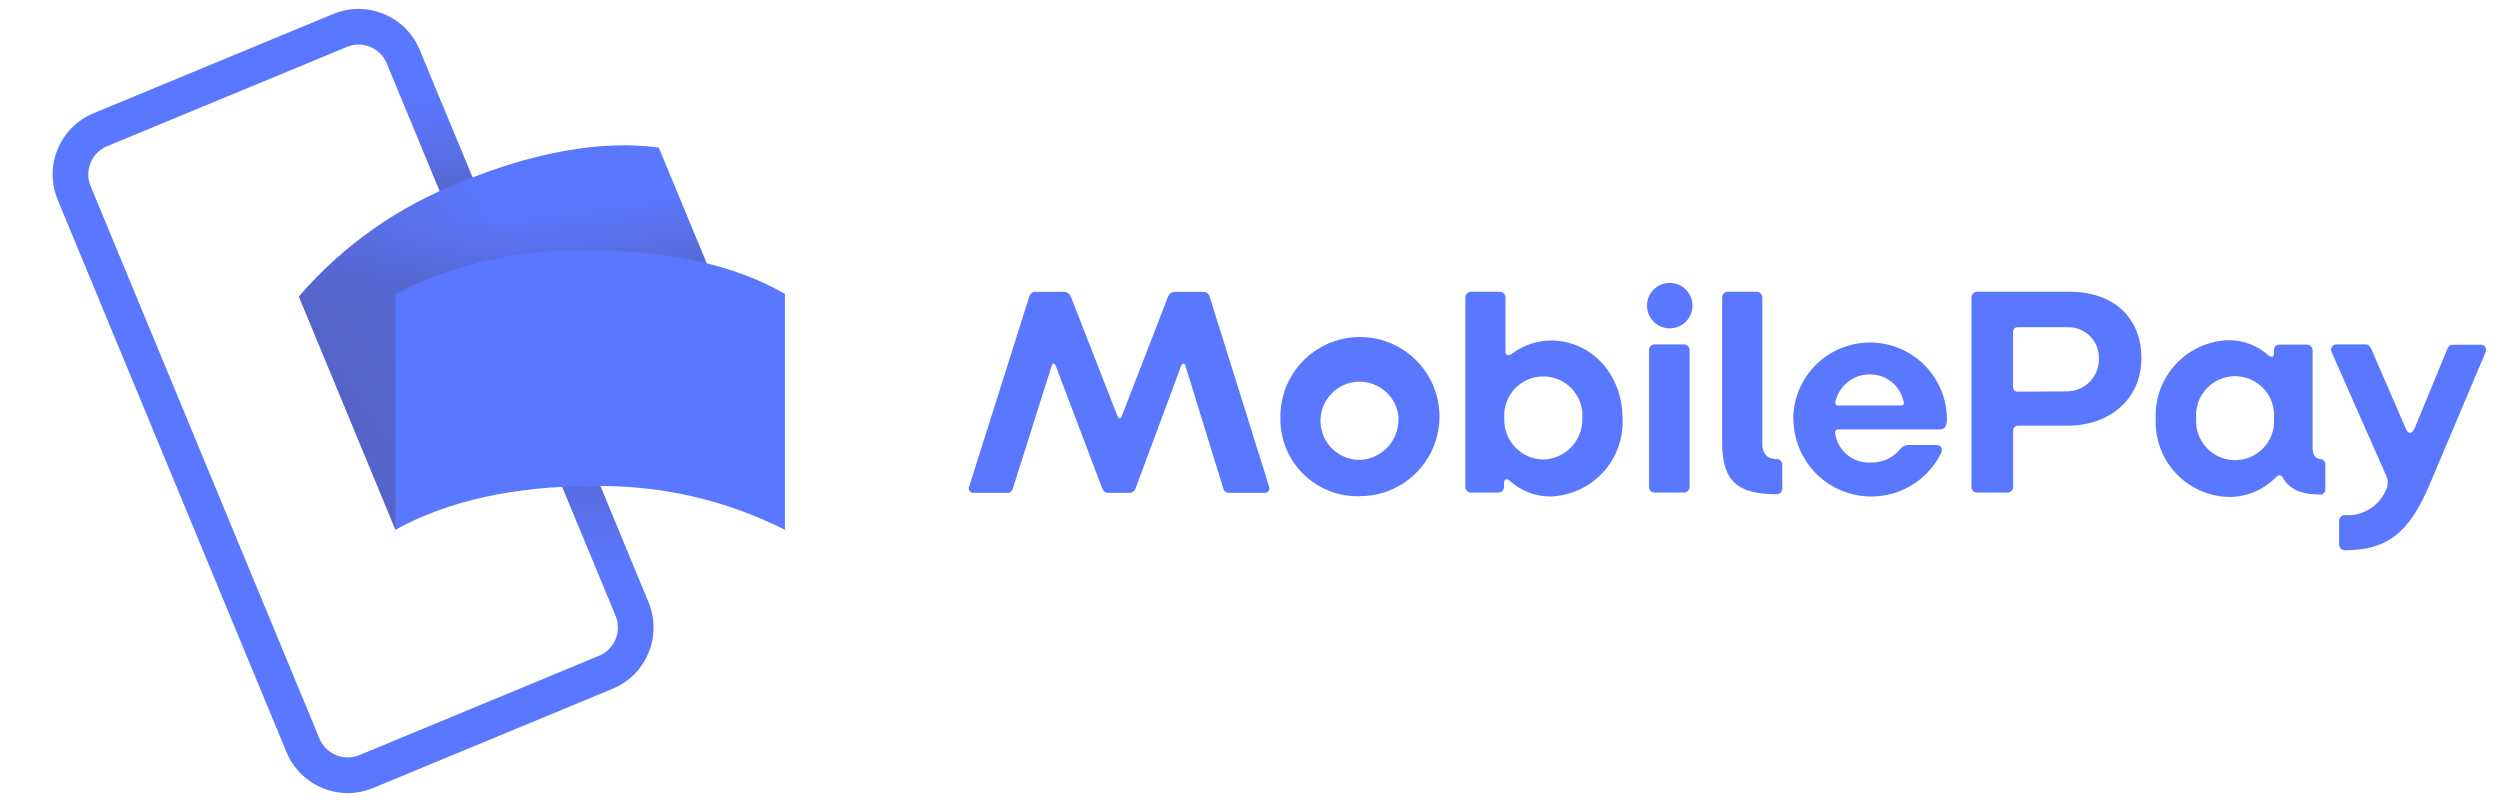
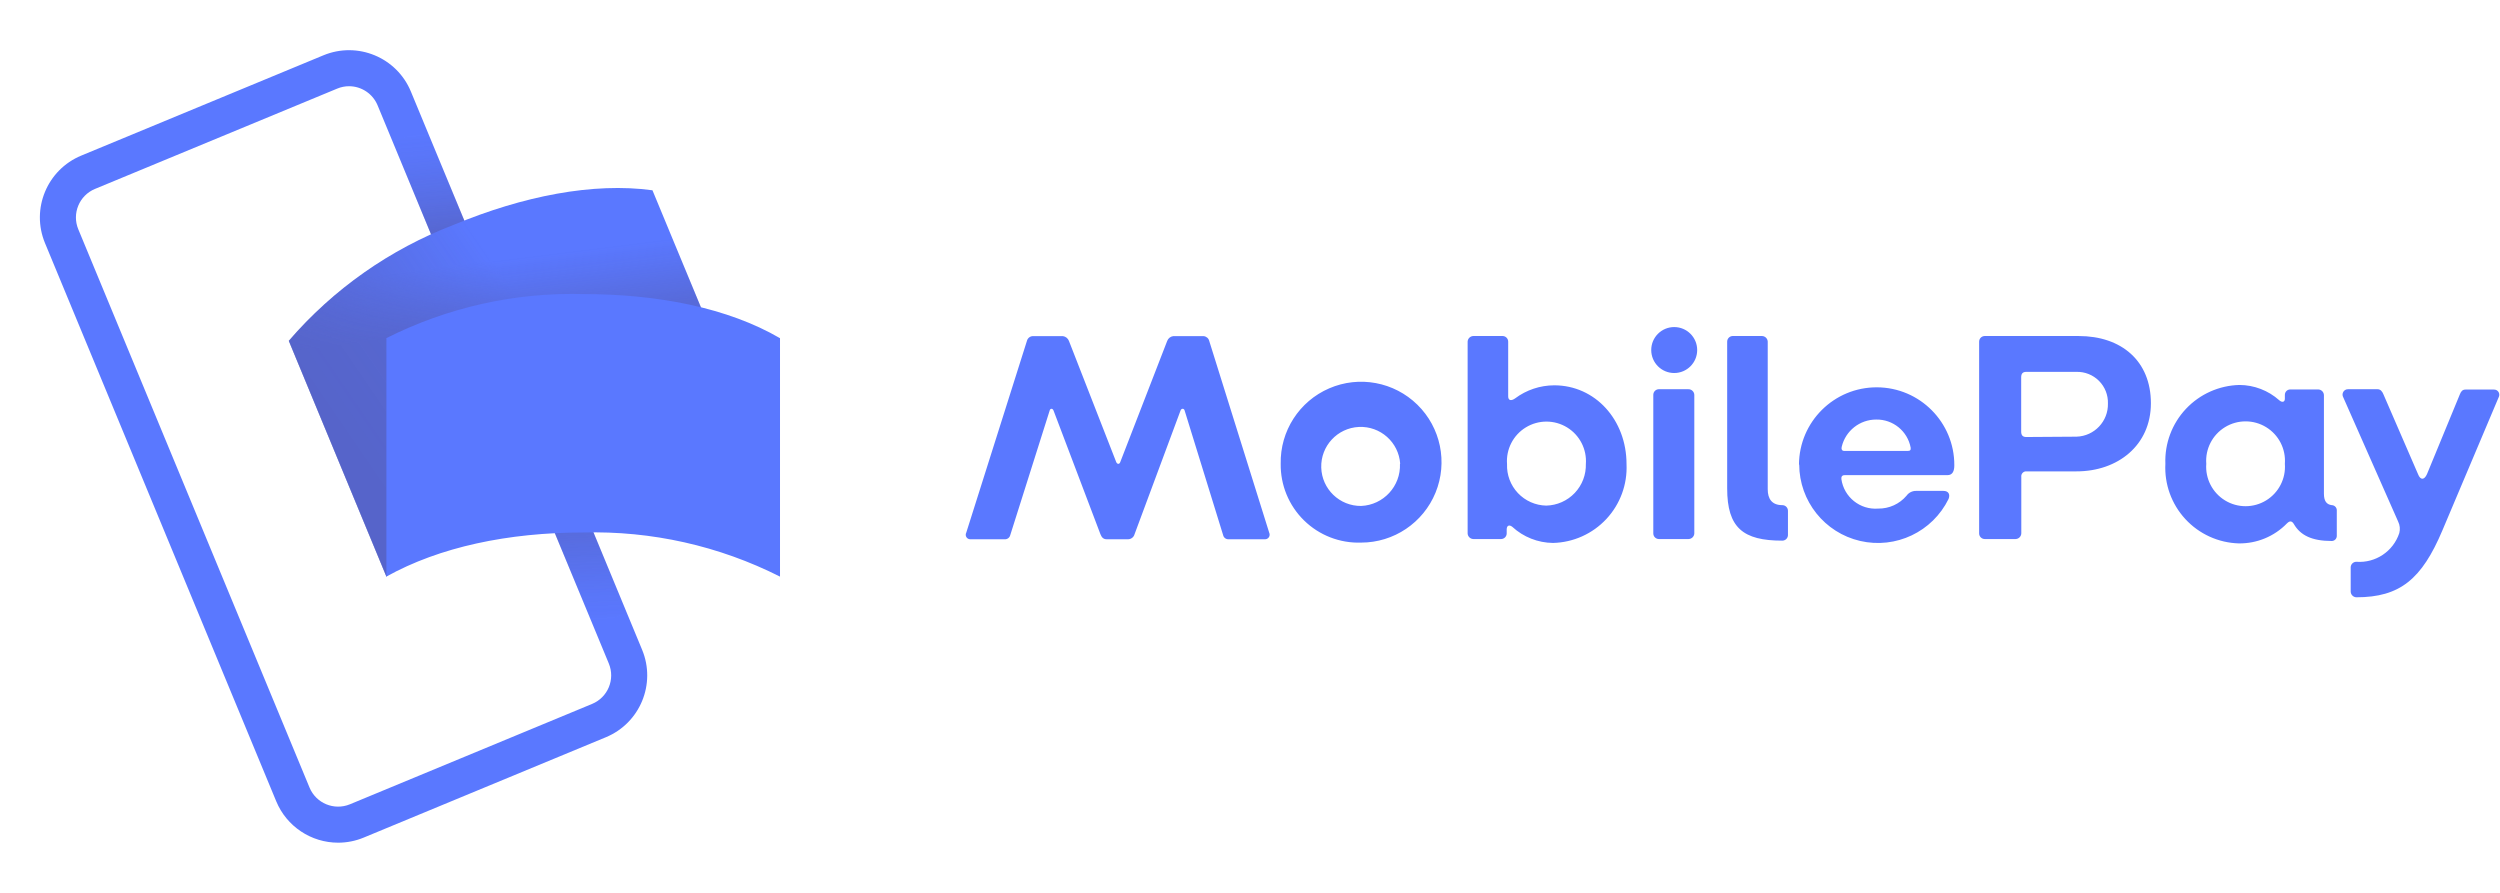
- <svg xmlns="http://www.w3.org/2000/svg" height="802" width="2500" viewBox="-3.469 -0.784 217.594 70.547">
+ <svg xmlns="http://www.w3.org/2000/svg" height="25" width="70" viewBox="-3.469 -0.784 217.594 70.547">
  <linearGradient id="a" x1="48.743%" x2="52.403%" y1="76.002%" y2="-.583%">
    <stop offset="0" stop-color="#504678" />
    <stop offset=".302" stop-color="#504678" stop-opacity=".616" />
    <stop offset=".608" stop-color="#504678" stop-opacity=".283" />
    <stop offset=".852" stop-color="#504678" stop-opacity=".076" />
    <stop offset="1" stop-color="#504678" stop-opacity="0" />
  </linearGradient>
  <linearGradient id="b" x1="13.702%" x2="57.382%" y1="66.341%" y2="41.255%">
    <stop offset="0" stop-color="#504678" />
    <stop offset=".179" stop-color="#504678" stop-opacity=".872" />
    <stop offset=".526" stop-color="#504678" stop-opacity=".536" />
    <stop offset="1" stop-color="#504678" stop-opacity="0" />
  </linearGradient>
  <linearGradient id="c" x1="47.724%" x2="45.261%" y1="34.971%" y2="18.375%">
    <stop offset="0" stop-color="#504678" />
    <stop offset=".643" stop-color="#504678" stop-opacity=".332" />
    <stop offset="1" stop-color="#504678" stop-opacity="0" />
  </linearGradient>
  <g fill="none">
    <path d="M25.965 68.979a5.836 5.836 0 0 1-5.391-3.6L.447 16.791A5.827 5.827 0 0 1 3.6 9.178L24.681.447A5.825 5.825 0 0 1 32.293 3.6L52.42 52.19a5.827 5.827 0 0 1-3.153 7.61l-21.081 8.735a5.8 5.8 0 0 1-2.221.444zm.946-65.841c-.353 0-.703.07-1.029.207L4.8 12.076a2.689 2.689 0 0 0-1.455 3.514l20.127 48.591a2.693 2.693 0 0 0 3.514 1.456L48.067 56.9a2.689 2.689 0 0 0 1.455-3.514L29.395 4.8a2.694 2.694 0 0 0-2.484-1.662z" fill="#5a78ff" />
    <path d="M34.589 6.612h3.137v20.824h-3.137z" fill="url(#a)" opacity=".7" transform="rotate(-22.5 36.157 17.024)" />
    <path d="M43.554 26.884h3.137v23.572h-3.137z" fill="url(#a)" opacity=".7" transform="rotate(157.5 45.122 38.67)" />
    <path d="M44.523 35.724c-6.029 2.5-11.063 5.946-14.359 10.1L21.666 25.3a35.885 35.885 0 0 1 14.359-10.1c6.029-2.5 12.12-3.71 17.295-3.005l8.5 20.523a35.869 35.869 0 0 0-17.297 3.006z" fill="#5a78ff" />
    <g opacity=".4">
      <path d="M23.523 24.724c-6.029 2.5-11.063 5.946-14.359 10.1L.666 14.3A35.885 35.885 0 0 1 15.025 4.2C21.054 1.7 27.145.49 32.32 1.195l8.5 20.523a35.869 35.869 0 0 0-17.297 3.006z" fill="url(#b)" opacity=".9" transform="translate(21 11)" />
      <path d="M23.523 24.724c-6.029 2.5-11.063 5.946-14.359 10.1L.666 14.3A35.885 35.885 0 0 1 15.025 4.2C21.054 1.7 27.145.49 32.32 1.195l8.5 20.523a35.869 35.869 0 0 0-17.297 3.006z" fill="url(#c)" opacity=".7" transform="translate(21 11)" />
    </g>
    <path d="M47.292 41.981c-6.526 0-12.5 1.261-17.13 3.835V25.064a35.885 35.885 0 0 1 17.13-3.835c6.526 0 12.617 1.21 17.129 3.84v20.752a35.869 35.869 0 0 0-17.129-3.84zM80.63 42l5.28-16.69a.55.55 0 0 1 .49-.42h2.65a.65.65 0 0 1 .52.42l4.11 10.53c.08.21.29.23.36 0l4.08-10.53a.65.65 0 0 1 .52-.42h2.65a.55.55 0 0 1 .49.42L107 42a.4.4 0 0 1-.39.57h-3.15a.46.46 0 0 1-.47-.36l-3.35-10.84c-.05-.21-.29-.21-.36 0l-4 10.76a.59.59 0 0 1-.57.44h-1.85c-.29 0-.44-.16-.55-.44l-4.08-10.76c-.08-.21-.29-.21-.34 0l-3.43 10.84a.47.47 0 0 1-.49.36h-3a.39.39 0 0 1-.34-.57zM108 36a7 7 0 1 1 7 6.86 6.77 6.77 0 0 1-7-6.86zm10.4 0a3.44 3.44 0 1 0-3.4 3.67 3.53 3.53 0 0 0 3.38-3.67zm9.76 5.49c-.26-.21-.49-.13-.49.23v.34a.49.49 0 0 1-.47.49h-2.44a.51.51 0 0 1-.49-.49V25.37a.51.51 0 0 1 .49-.49h2.57a.49.49 0 0 1 .47.49v4.76c0 .34.23.44.6.18a5.71 5.71 0 0 1 3.41-1.14c3.56 0 6.29 3 6.29 6.86a6.56 6.56 0 0 1-6.4 6.86 5.32 5.32 0 0 1-3.54-1.4zm6.4-5.46a3.44 3.44 0 1 0-6.86 0 3.48 3.48 0 0 0 3.41 3.61 3.53 3.53 0 0 0 3.45-3.64zm5.69-9.93a2 2 0 1 1 4 0 2 2 0 0 1-4 0zm.18 16V30a.49.49 0 0 1 .47-.49h2.57a.51.51 0 0 1 .53.49v12.06a.51.51 0 0 1-.49.49h-2.61a.49.49 0 0 1-.47-.49zm6.43-3.96V25.37a.49.49 0 0 1 .47-.49h2.57a.51.51 0 0 1 .49.49v12.85c0 .83.36 1.38 1.27 1.38a.49.49 0 0 1 .49.49v2.13a.49.49 0 0 1-.49.47c-3.42 0-4.8-1.12-4.8-4.55zm6.25-2.06a6.76 6.76 0 1 1 13.52.05c0 .47-.13.86-.6.86h-8.94c-.23 0-.31.13-.29.34a3 3 0 0 0 3.2 2.57 3.18 3.18 0 0 0 2.47-1.12 1 1 0 0 1 .83-.42h2.39c.42 0 .6.29.44.7a6.85 6.85 0 0 1-13-3zm9.49-1.2c.18 0 .26-.08.23-.29a3 3 0 0 0-3-2.44 3.08 3.08 0 0 0-3 2.37c-.05.18 0 .36.21.36zm6.19 7.18V25.37a.49.49 0 0 1 .47-.49h8.19c3.74 0 6.29 2.18 6.29 5.85s-2.89 5.93-6.47 5.93h-4.34a.43.43 0 0 0-.47.49v4.91a.51.51 0 0 1-.49.49h-2.7a.49.49 0 0 1-.48-.49zm8.48-8.42a2.82 2.82 0 0 0 2.73-2.89 2.67 2.67 0 0 0-2.74-2.75h-4.37c-.31 0-.44.16-.44.47v4.73c0 .31.13.47.44.47zM185 36a6.61 6.61 0 0 1 6.45-6.86 5.24 5.24 0 0 1 3.46 1.33c.23.21.49.18.49-.13V30c0-.26.21-.47.47-.47h2.44a.51.51 0 0 1 .49.49v8.58c0 .65.23.94.68 1a.45.45 0 0 1 .44.42v2.26a.44.44 0 0 1-.44.44c-1.72 0-2.73-.49-3.3-1.48-.16-.26-.34-.31-.6-.05a5.74 5.74 0 0 1-4.19 1.74A6.59 6.59 0 0 1 185 36zm10.4 0a3.43 3.43 0 1 0-6.84 0 3.43 3.43 0 1 0 6.84 0zm5.73 11.13V45a.49.49 0 0 1 .49-.47 3.65 3.65 0 0 0 3.74-2.5 1.44 1.44 0 0 0-.1-1l-4.78-10.82a.47.47 0 0 1 .42-.7h2.57c.26 0 .42.21.52.47l3 6.92c.21.55.55.52.78 0l2.86-6.94c.1-.26.23-.42.49-.42h2.47a.45.45 0 0 1 .44.62l-4.92 11.64c-1.79 4.24-3.69 5.82-7.49 5.82a.51.51 0 0 1-.49-.49z" fill="#5a78ff" />
  </g>
</svg>
